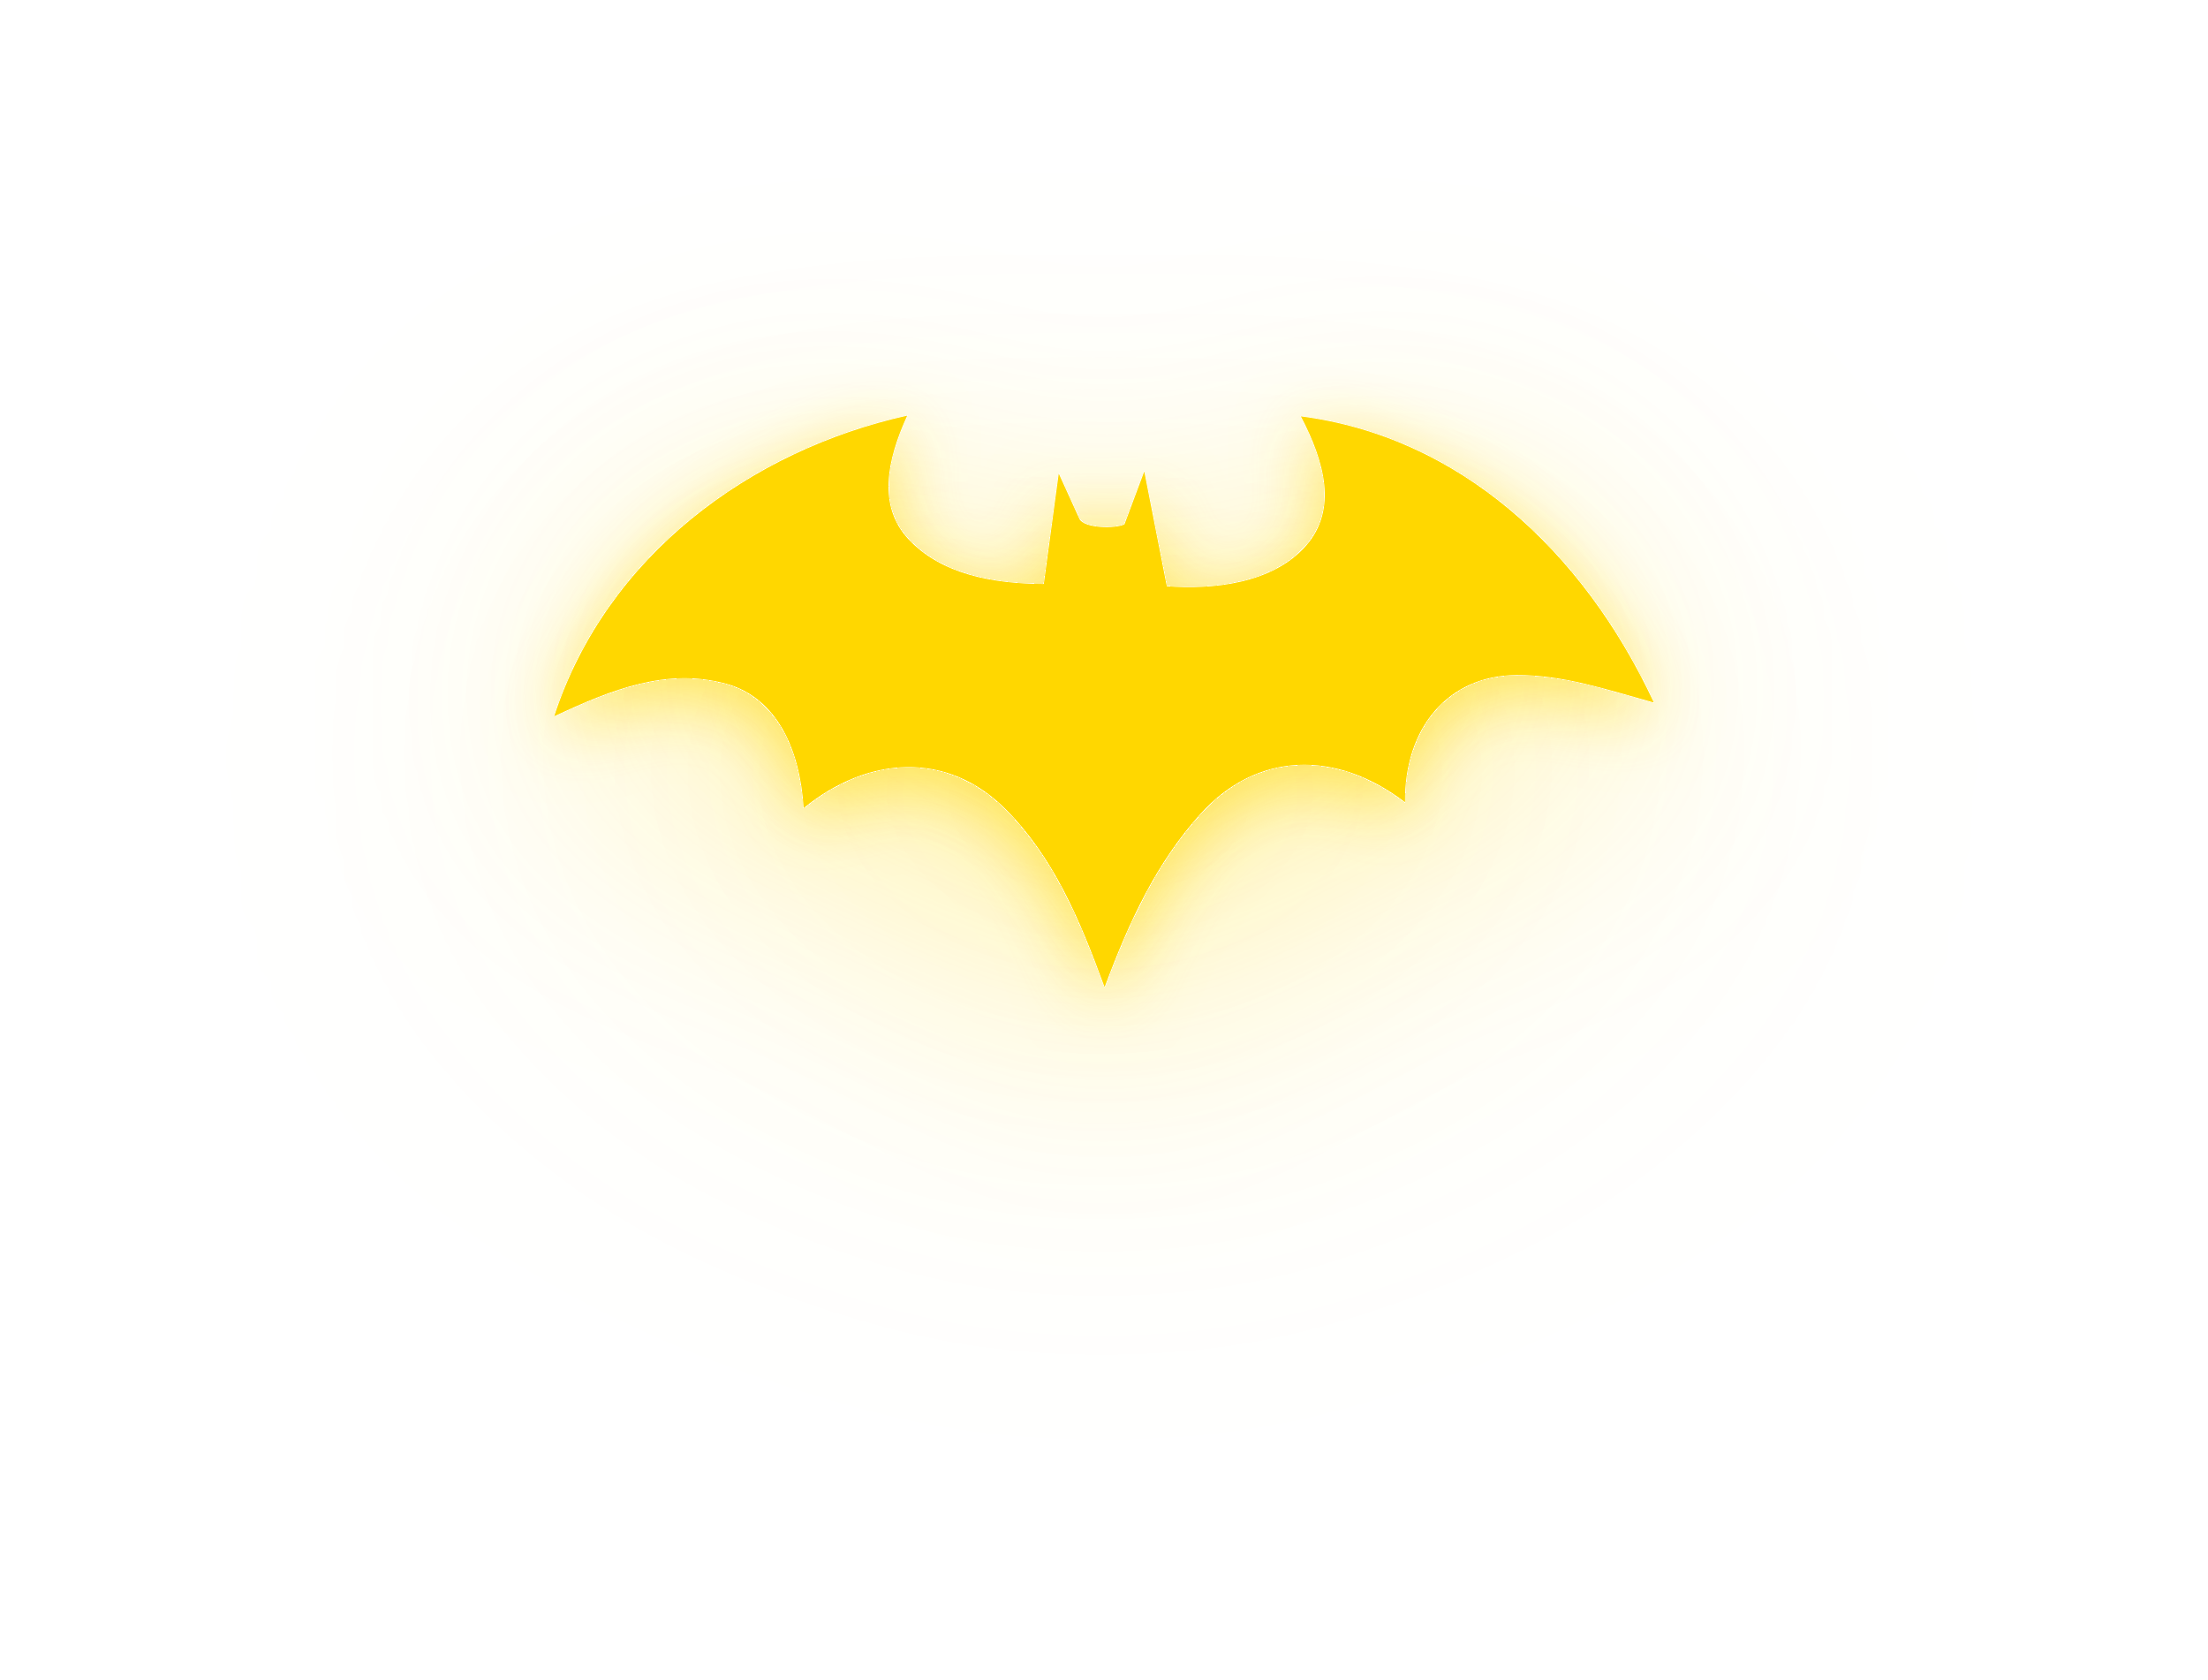
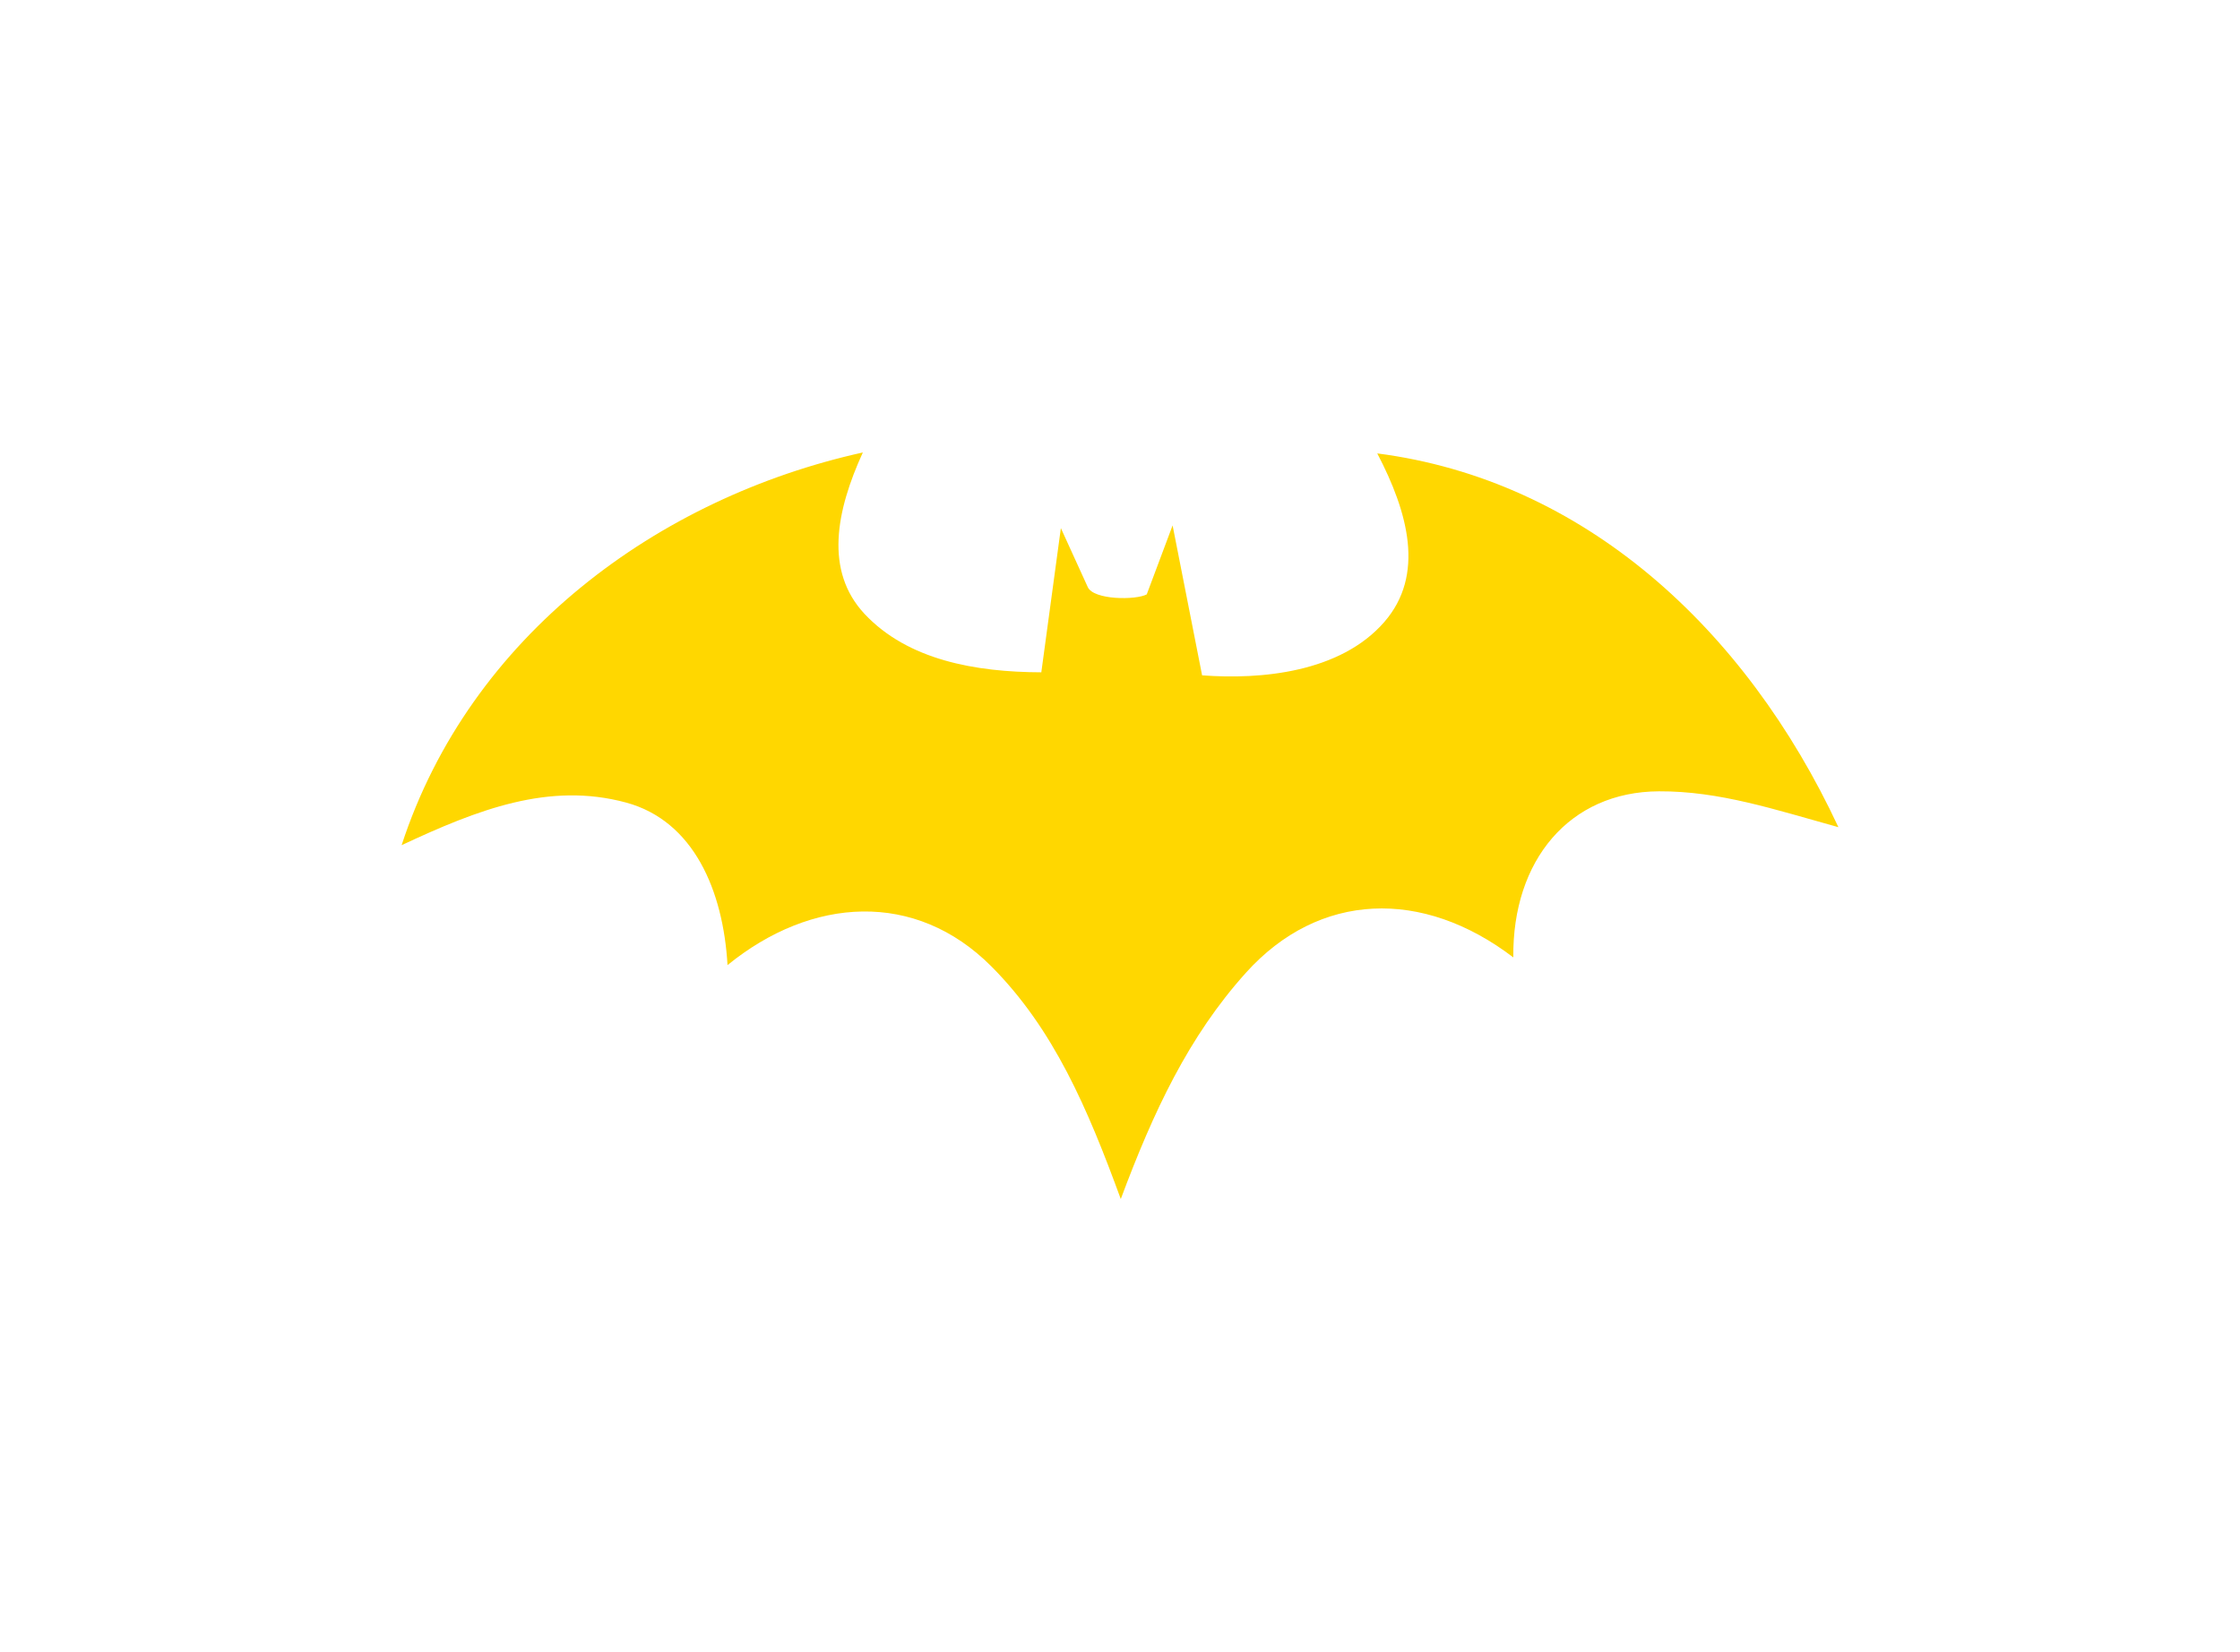
- <svg xmlns="http://www.w3.org/2000/svg" preserveAspectRatio="none" overflow="visible" style="display: block;" width="255" height="194" viewBox="0 0 255 194" fill="none">
-   <g id="Frame 362">
-     <g id="Vector" filter="url(#filter0_ddd_0_22)">
-       <path d="M190.991 81.124C185.367 79.568 180.492 77.928 175.133 77.956C167.222 77.993 162.174 84.063 162.266 92.639C154.264 86.531 145.109 86.799 138.625 94.002C133.568 99.621 130.458 106.253 127.569 114C124.633 105.968 121.624 98.948 116.128 93.431C109.424 86.707 100.252 87.259 92.808 93.32C92.423 86.707 89.808 80.572 83.845 78.951C77.041 77.108 70.749 79.558 64 82.718C70.054 64.175 86.689 51.998 104.769 48C102.401 53.177 101.367 58.473 104.925 62.278C108.748 66.349 114.71 67.418 120.545 67.436L122.273 54.688L124.651 59.901C125.173 61.053 128.913 61.062 129.864 60.546L132.15 54.448L134.757 67.703C139.97 68.099 146.975 67.455 150.862 62.987C154.474 58.833 152.974 53.306 150.24 48.083C168.43 50.432 182.76 63.457 191 81.124H190.991Z" fill="#FFD700" />
-     </g>
+ <svg xmlns="http://www.w3.org/2000/svg" preserveAspectRatio="none" overflow="visible" style="display: block;" width="198" height="146" viewBox="0 0 198 146" fill="none">
+   <g id="logo-batman">
+     <path id="Vector" d="M162.491 73.124C156.867 71.568 151.992 69.928 146.633 69.956C138.722 69.993 133.674 76.063 133.766 84.639C125.764 78.531 116.609 78.799 110.125 86.002C105.068 91.621 101.958 98.253 99.069 106C96.133 97.968 93.124 90.948 87.628 85.431C80.924 78.707 71.752 79.259 64.308 85.32C63.923 78.707 61.308 72.572 55.345 70.951C48.541 69.108 42.249 71.558 35.5 74.718C41.554 56.175 58.189 43.998 76.269 40C73.901 45.177 72.868 50.473 76.425 54.278C80.248 58.349 86.21 59.418 92.045 59.436L93.773 46.688L96.151 51.901C96.672 53.053 100.413 53.062 101.364 52.546L103.65 46.448L106.257 59.703C111.47 60.099 118.475 59.455 122.362 54.987C125.974 50.833 124.474 45.306 121.74 40.083C139.93 42.432 154.26 55.457 162.5 73.124H162.491Z" fill="#FFD700" />
  </g>
-   <defs>
-     <filter id="filter0_ddd_0_22" x="0" y="0" width="255" height="194" filterUnits="userSpaceOnUse" color-interpolation-filters="sRGB">
-       <feFlood flood-opacity="0" result="BackgroundImageFix" />
-       <feColorMatrix in="SourceAlpha" type="matrix" values="0 0 0 0 0 0 0 0 0 0 0 0 0 0 0 0 0 0 127 0" result="hardAlpha" />
-       <feOffset dy="2" />
-       <feGaussianBlur stdDeviation="4" />
-       <feComposite in2="hardAlpha" operator="out" />
-       <feColorMatrix type="matrix" values="0 0 0 0 1 0 0 0 0 0.843 0 0 0 0 0 0 0 0 0.6 0" />
-       <feBlend mode="normal" in2="BackgroundImageFix" result="effect1_dropShadow_0_22" />
-       <feColorMatrix in="SourceAlpha" type="matrix" values="0 0 0 0 0 0 0 0 0 0 0 0 0 0 0 0 0 0 127 0" result="hardAlpha" />
-       <feOffset dy="8" />
-       <feGaussianBlur stdDeviation="16" />
-       <feComposite in2="hardAlpha" operator="out" />
-       <feColorMatrix type="matrix" values="0 0 0 0 1 0 0 0 0 0.843 0 0 0 0 0 0 0 0 0.3 0" />
-       <feBlend mode="normal" in2="effect1_dropShadow_0_22" result="effect2_dropShadow_0_22" />
-       <feColorMatrix in="SourceAlpha" type="matrix" values="0 0 0 0 0 0 0 0 0 0 0 0 0 0 0 0 0 0 127 0" result="hardAlpha" />
-       <feOffset dy="16" />
-       <feGaussianBlur stdDeviation="32" />
-       <feComposite in2="hardAlpha" operator="out" />
-       <feColorMatrix type="matrix" values="0 0 0 0 1 0 0 0 0 0.843 0 0 0 0 0 0 0 0 0.15 0" />
-       <feBlend mode="normal" in2="effect2_dropShadow_0_22" result="effect3_dropShadow_0_22" />
-       <feBlend mode="normal" in="SourceGraphic" in2="effect3_dropShadow_0_22" result="shape" />
-     </filter>
-   </defs>
</svg>
